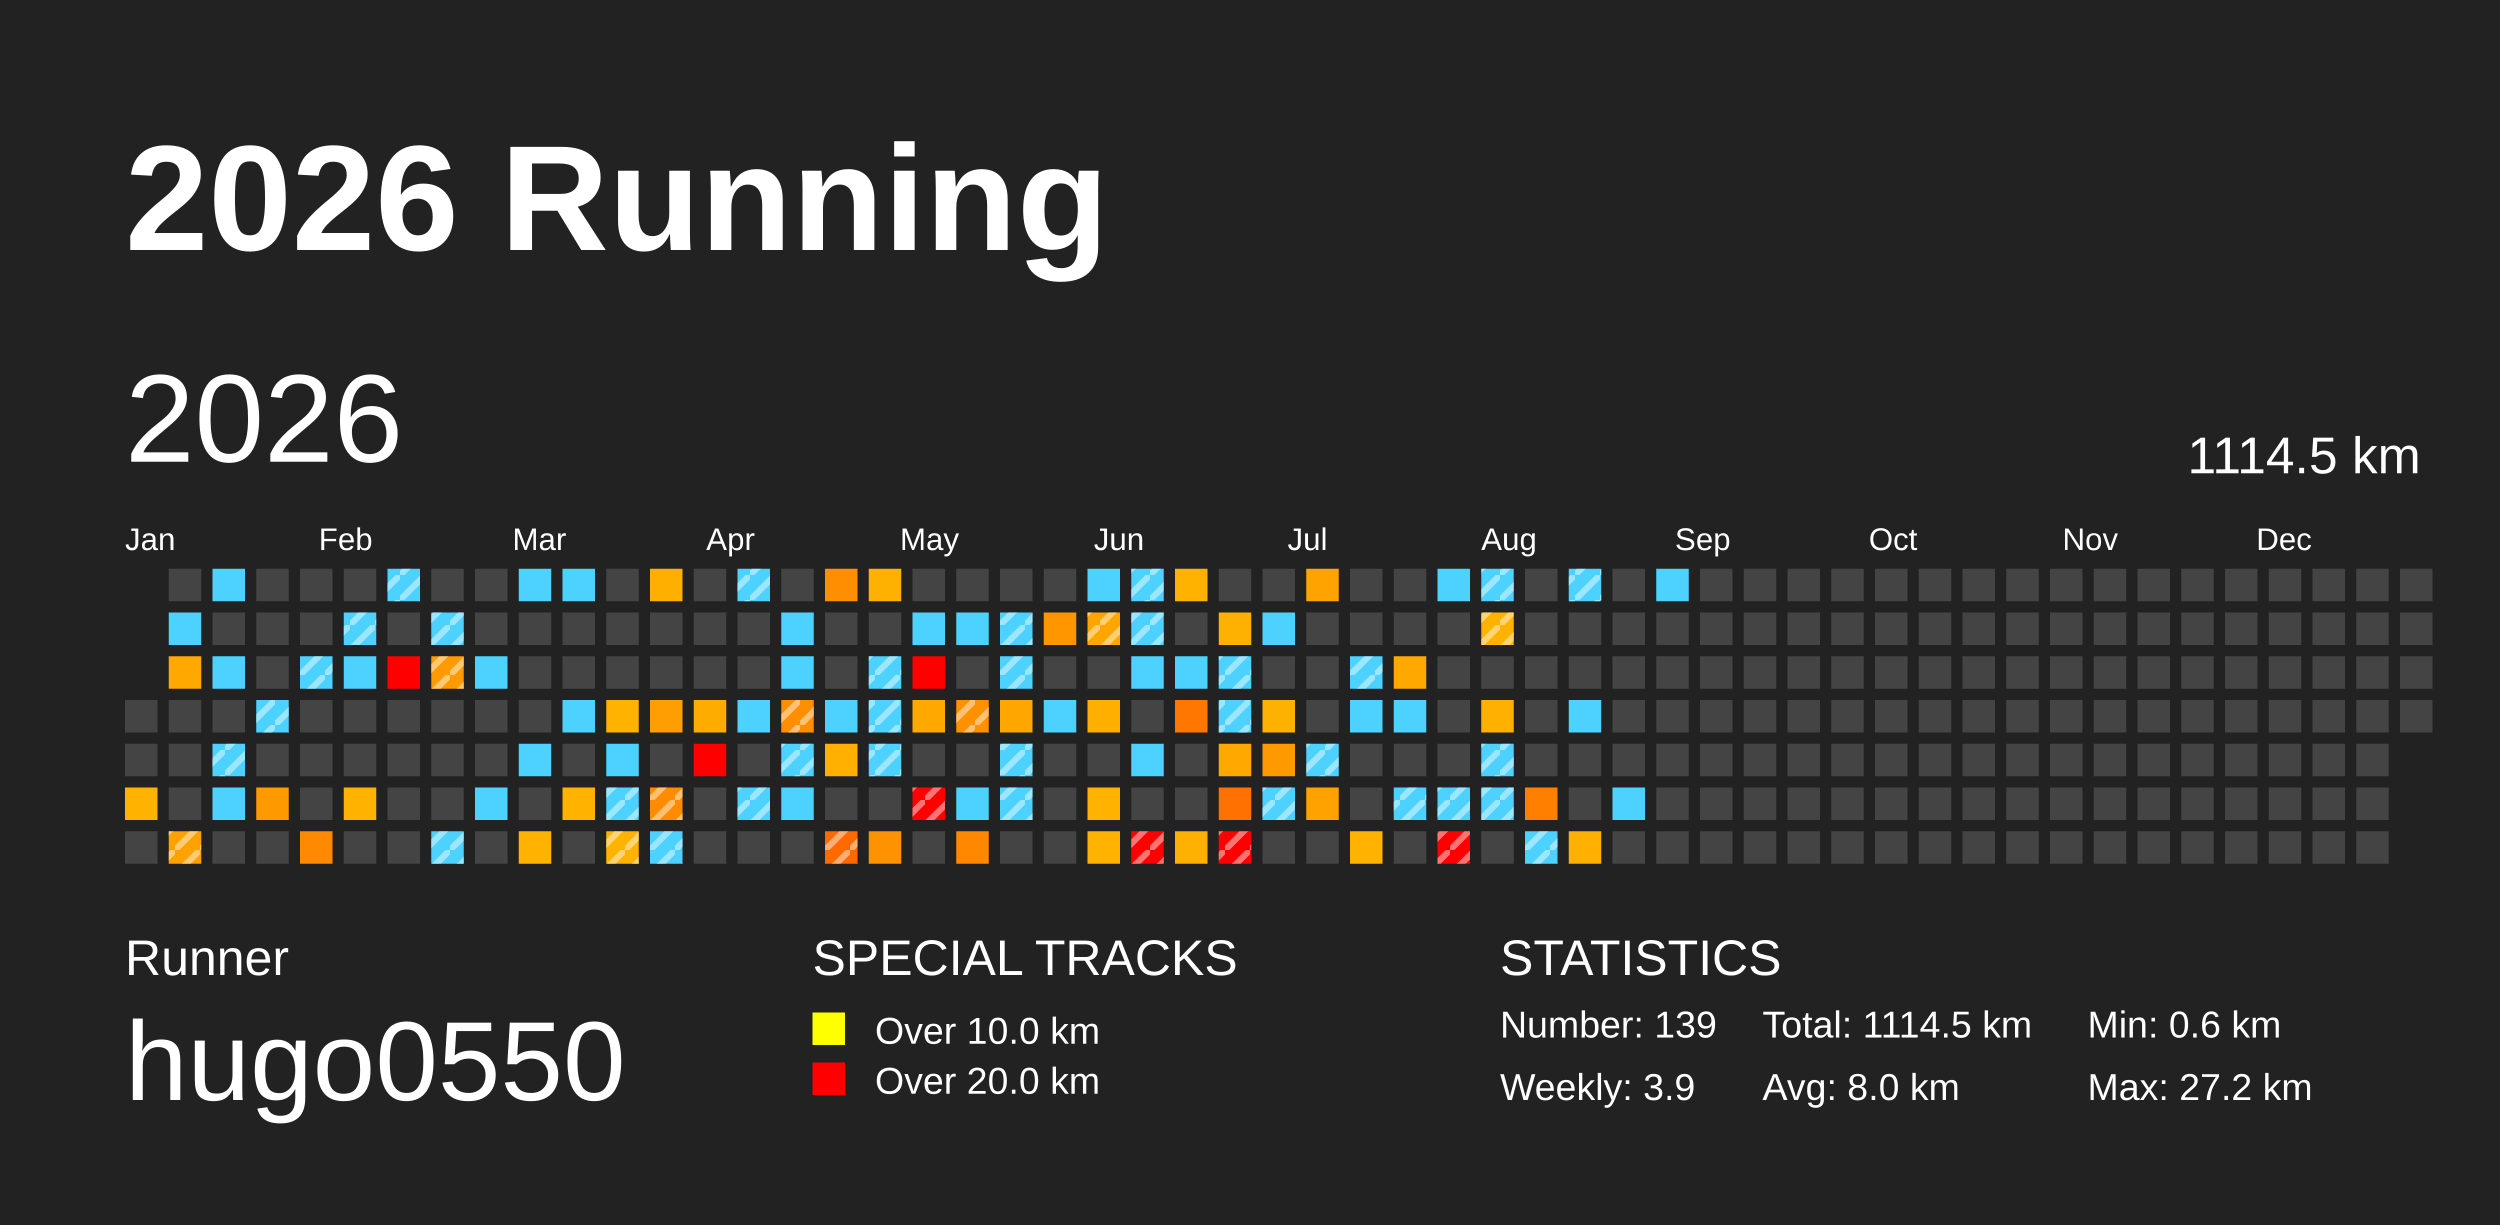
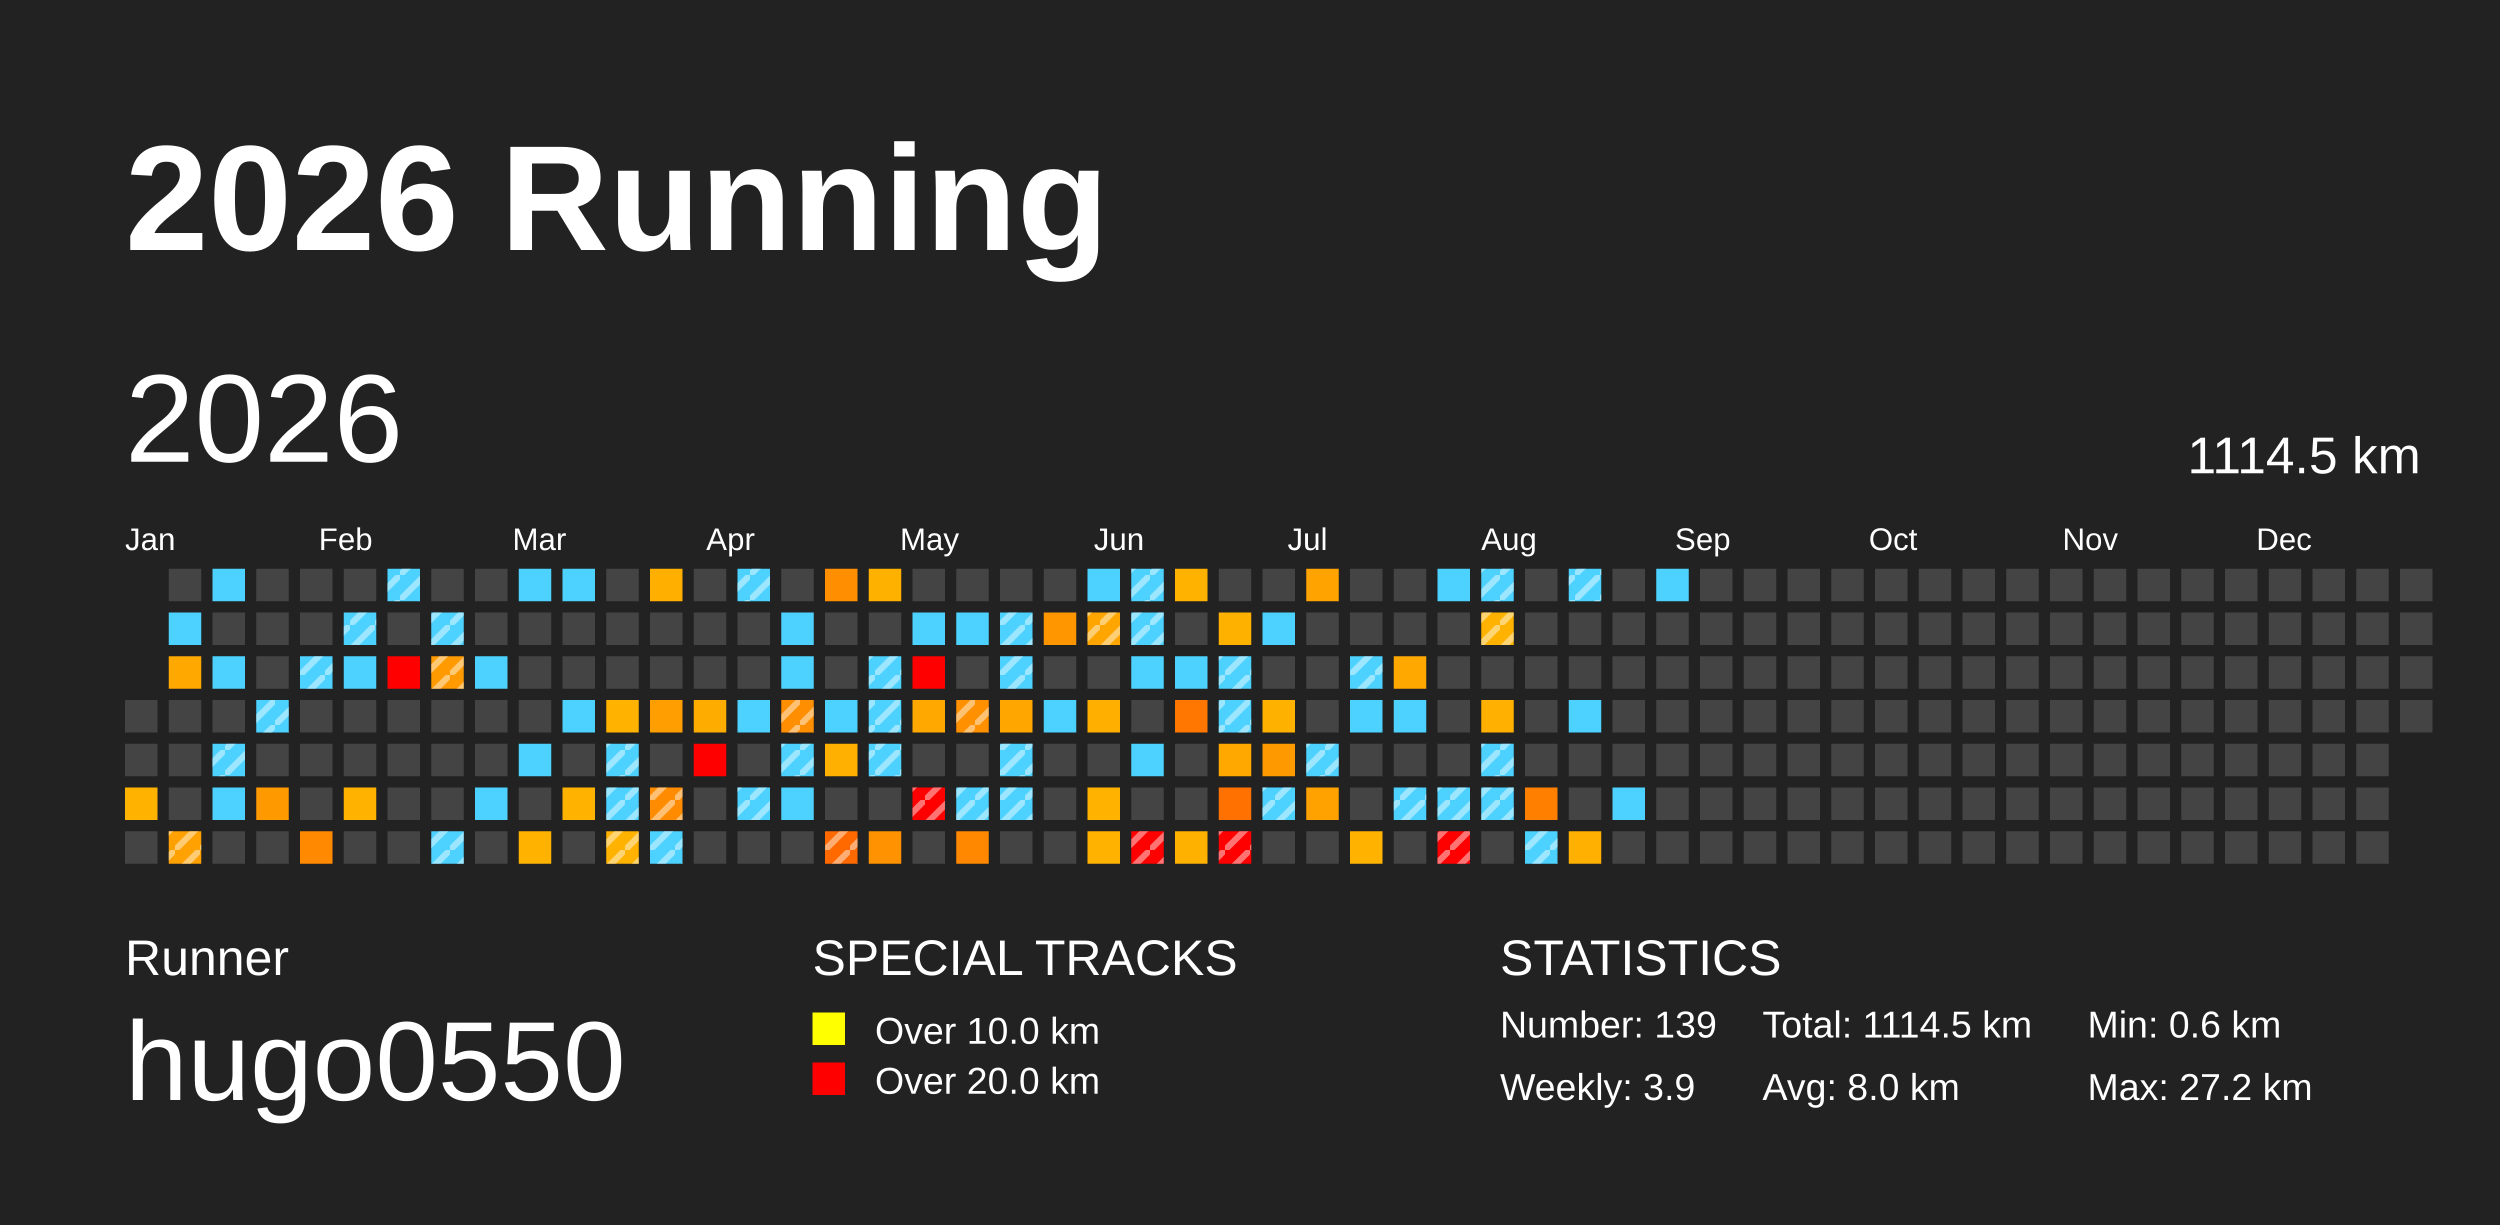
<svg xmlns="http://www.w3.org/2000/svg" baseProfile="full" height="98mm" version="1.1" viewBox="0,0,200,98" width="200mm">
  <defs>
    <pattern height="2" id="indoor-stripe" patternUnits="userSpaceOnUse" width="2">
      <line stroke="white" stroke-opacity="0.45" stroke-width="0.5" x1="0" x2="2" y1="2" y2="0" />
    </pattern>
  </defs>
  <rect fill="#222222" height="98" width="200" x="0" y="0" />
  <text fill="#FFFFFF" style="font-size:12px; font-family:Arial; font-weight:bold;" x="10" y="20">2026 Running</text>
  <text fill="#FFFFFF" style="font-size:4px; font-family:Arial" x="10" y="78">Runner</text>
  <text fill="#FFFFFF" style="font-size:9px; font-family:Arial" x="10" y="88">hugo0550</text>
  <text fill="#FFFFFF" style="font-size:4px; font-family:Arial" x="65" y="78">SPECIAL TRACKS</text>
  <rect fill="yellow" height="2.6" width="2.6" x="65" y="81" />
  <text fill="#FFFFFF" style="font-size:3px; font-family:Arial" x="70" y="83.5">Over 10.0 km</text>
  <rect fill="red" height="2.6" width="2.6" x="65" y="85" />
  <text fill="#FFFFFF" style="font-size:3px; font-family:Arial" x="70" y="87.5">Over 20.0 km</text>
  <text fill="#FFFFFF" style="font-size:4px; font-family:Arial" x="120" y="78">STATISTICS</text>
  <text fill="#FFFFFF" style="font-size:3px; font-family:Arial" x="120" y="83">Number: 139</text>
  <text fill="#FFFFFF" style="font-size:3px; font-family:Arial" x="120" y="88">Weekly: 3.9</text>
  <text fill="#FFFFFF" style="font-size:3px; font-family:Arial" x="141" y="83">Total: 1114.5 km</text>
  <text fill="#FFFFFF" style="font-size:3px; font-family:Arial" x="141" y="88">Avg: 8.0 km</text>
  <text fill="#FFFFFF" style="font-size:3px; font-family:Arial" x="167" y="83">Min: 0.6 km</text>
  <text fill="#FFFFFF" style="font-size:3px; font-family:Arial" x="167" y="88">Max: 27.2 km</text>
  <text dominant-baseline="hanging" fill="#FFFFFF" style="font-size:10.0px; font-family:Arial;" x="10" y="30">2026</text>
  <text dominant-baseline="hanging" fill="#FFFFFF" style="font-size:4.125px; font-family:Arial;" x="175" y="35">1114.5 km</text>
  <text fill="#FFFFFF" style="font-size:2.5px; font-family:Arial" x="10.0" y="44">Jan</text>
  <text fill="#FFFFFF" style="font-size:2.5px; font-family:Arial" x="25.5" y="44">Feb</text>
  <text fill="#FFFFFF" style="font-size:2.5px; font-family:Arial" x="41.0" y="44">Mar</text>
  <text fill="#FFFFFF" style="font-size:2.5px; font-family:Arial" x="56.5" y="44">Apr</text>
  <text fill="#FFFFFF" style="font-size:2.5px; font-family:Arial" x="72.0" y="44">May</text>
  <text fill="#FFFFFF" style="font-size:2.5px; font-family:Arial" x="87.5" y="44">Jun</text>
  <text fill="#FFFFFF" style="font-size:2.5px; font-family:Arial" x="103.0" y="44">Jul</text>
  <text fill="#FFFFFF" style="font-size:2.5px; font-family:Arial" x="118.5" y="44">Aug</text>
  <text fill="#FFFFFF" style="font-size:2.5px; font-family:Arial" x="134.0" y="44">Sep</text>
  <text fill="#FFFFFF" style="font-size:2.5px; font-family:Arial" x="149.5" y="44">Oct</text>
  <text fill="#FFFFFF" style="font-size:2.5px; font-family:Arial" x="165.0" y="44">Nov</text>
  <text fill="#FFFFFF" style="font-size:2.5px; font-family:Arial" x="180.5" y="44">Dec</text>
  <rect fill="#444444" height="2.6" width="2.6" x="10.0" y="56.0" />
  <rect fill="#444444" height="2.6" width="2.6" x="10.0" y="59.5" />
  <rect fill="#ffb300" height="2.6" width="2.6" x="10.0" y="63.0" />
  <rect fill="#444444" height="2.6" width="2.6" x="10.0" y="66.5" />
  <rect fill="#444444" height="2.6" width="2.6" x="13.5" y="45.5" />
  <rect fill="#4dd2ff" height="2.6" width="2.6" x="13.5" y="49.0" />
  <rect fill="#ffa800" height="2.6" width="2.6" x="13.5" y="52.5" />
  <rect fill="#444444" height="2.6" width="2.6" x="13.5" y="56.0" />
  <rect fill="#444444" height="2.6" width="2.6" x="13.5" y="59.5" />
  <rect fill="#444444" height="2.6" width="2.6" x="13.5" y="63.0" />
  <rect fill="#ffa100" height="2.6" width="2.6" x="13.5" y="66.5" />
  <rect fill="url(#indoor-stripe)" height="2.6" style="pointer-events: none;" width="2.6" x="13.5" y="66.5" />
  <rect fill="#4dd2ff" height="2.6" width="2.6" x="17.0" y="45.5" />
  <rect fill="#444444" height="2.6" width="2.6" x="17.0" y="49.0" />
  <rect fill="#4dd2ff" height="2.6" width="2.6" x="17.0" y="52.5" />
  <rect fill="#444444" height="2.6" width="2.6" x="17.0" y="56.0" />
  <rect fill="#4dd2ff" height="2.6" width="2.6" x="17.0" y="59.5" />
  <rect fill="url(#indoor-stripe)" height="2.6" style="pointer-events: none;" width="2.6" x="17.0" y="59.5" />
  <rect fill="#4dd2ff" height="2.6" width="2.6" x="17.0" y="63.0" />
  <rect fill="#444444" height="2.6" width="2.6" x="17.0" y="66.5" />
  <rect fill="#444444" height="2.6" width="2.6" x="20.5" y="45.5" />
  <rect fill="#444444" height="2.6" width="2.6" x="20.5" y="49.0" />
  <rect fill="#444444" height="2.6" width="2.6" x="20.5" y="52.5" />
  <rect fill="#4dd2ff" height="2.6" width="2.6" x="20.5" y="56.0" />
  <rect fill="url(#indoor-stripe)" height="2.6" style="pointer-events: none;" width="2.6" x="20.5" y="56.0" />
  <rect fill="#444444" height="2.6" width="2.6" x="20.5" y="59.5" />
  <rect fill="#ff9900" height="2.6" width="2.6" x="20.5" y="63.0" />
  <rect fill="#444444" height="2.6" width="2.6" x="20.5" y="66.5" />
  <rect fill="#444444" height="2.6" width="2.6" x="24.0" y="45.5" />
  <rect fill="#444444" height="2.6" width="2.6" x="24.0" y="49.0" />
  <rect fill="#4dd2ff" height="2.6" width="2.6" x="24.0" y="52.5" />
  <rect fill="url(#indoor-stripe)" height="2.6" style="pointer-events: none;" width="2.6" x="24.0" y="52.5" />
  <rect fill="#444444" height="2.6" width="2.6" x="24.0" y="56.0" />
  <rect fill="#444444" height="2.6" width="2.6" x="24.0" y="59.5" />
  <rect fill="#444444" height="2.6" width="2.6" x="24.0" y="63.0" />
  <rect fill="#ff8900" height="2.6" width="2.6" x="24.0" y="66.5" />
  <rect fill="#444444" height="2.6" width="2.6" x="27.5" y="45.5" />
  <rect fill="#4dd2ff" height="2.6" width="2.6" x="27.5" y="49.0" />
  <rect fill="url(#indoor-stripe)" height="2.6" style="pointer-events: none;" width="2.6" x="27.5" y="49.0" />
  <rect fill="#4dd2ff" height="2.6" width="2.6" x="27.5" y="52.5" />
  <rect fill="#444444" height="2.6" width="2.6" x="27.5" y="56.0" />
  <rect fill="#444444" height="2.6" width="2.6" x="27.5" y="59.5" />
  <rect fill="#ffb300" height="2.6" width="2.6" x="27.5" y="63.0" />
  <rect fill="#444444" height="2.6" width="2.6" x="27.5" y="66.5" />
  <rect fill="#4dd2ff" height="2.6" width="2.6" x="31.0" y="45.5" />
  <rect fill="url(#indoor-stripe)" height="2.6" style="pointer-events: none;" width="2.6" x="31.0" y="45.5" />
  <rect fill="#444444" height="2.6" width="2.6" x="31.0" y="49.0" />
  <rect fill="red" height="2.6" width="2.6" x="31.0" y="52.5" />
  <rect fill="#444444" height="2.6" width="2.6" x="31.0" y="56.0" />
  <rect fill="#444444" height="2.6" width="2.6" x="31.0" y="59.5" />
  <rect fill="#444444" height="2.6" width="2.6" x="31.0" y="63.0" />
  <rect fill="#444444" height="2.6" width="2.6" x="31.0" y="66.5" />
  <rect fill="#444444" height="2.6" width="2.6" x="34.5" y="45.5" />
  <rect fill="#4dd2ff" height="2.6" width="2.6" x="34.5" y="49.0" />
  <rect fill="url(#indoor-stripe)" height="2.6" style="pointer-events: none;" width="2.6" x="34.5" y="49.0" />
  <rect fill="#ff9a00" height="2.6" width="2.6" x="34.5" y="52.5" />
  <rect fill="url(#indoor-stripe)" height="2.6" style="pointer-events: none;" width="2.6" x="34.5" y="52.5" />
  <rect fill="#444444" height="2.6" width="2.6" x="34.5" y="56.0" />
  <rect fill="#444444" height="2.6" width="2.6" x="34.5" y="59.5" />
  <rect fill="#444444" height="2.6" width="2.6" x="34.5" y="63.0" />
  <rect fill="#4dd2ff" height="2.6" width="2.6" x="34.5" y="66.5" />
  <rect fill="url(#indoor-stripe)" height="2.6" style="pointer-events: none;" width="2.6" x="34.5" y="66.5" />
  <rect fill="#444444" height="2.6" width="2.6" x="38.0" y="45.5" />
  <rect fill="#444444" height="2.6" width="2.6" x="38.0" y="49.0" />
  <rect fill="#4dd2ff" height="2.6" width="2.6" x="38.0" y="52.5" />
  <rect fill="#444444" height="2.6" width="2.6" x="38.0" y="56.0" />
  <rect fill="#444444" height="2.6" width="2.6" x="38.0" y="59.5" />
  <rect fill="#4dd2ff" height="2.6" width="2.6" x="38.0" y="63.0" />
  <rect fill="#444444" height="2.6" width="2.6" x="38.0" y="66.5" />
  <rect fill="#4dd2ff" height="2.6" width="2.6" x="41.5" y="45.5" />
  <rect fill="#444444" height="2.6" width="2.6" x="41.5" y="49.0" />
  <rect fill="#444444" height="2.6" width="2.6" x="41.5" y="52.5" />
  <rect fill="#444444" height="2.6" width="2.6" x="41.5" y="56.0" />
  <rect fill="#4dd2ff" height="2.6" width="2.6" x="41.5" y="59.5" />
  <rect fill="#444444" height="2.6" width="2.6" x="41.5" y="63.0" />
  <rect fill="#ffb300" height="2.6" width="2.6" x="41.5" y="66.5" />
  <rect fill="#4dd2ff" height="2.6" width="2.6" x="45.0" y="45.5" />
  <rect fill="#444444" height="2.6" width="2.6" x="45.0" y="49.0" />
  <rect fill="#444444" height="2.6" width="2.6" x="45.0" y="52.5" />
  <rect fill="#4dd2ff" height="2.6" width="2.6" x="45.0" y="56.0" />
  <rect fill="#444444" height="2.6" width="2.6" x="45.0" y="59.5" />
  <rect fill="#ffb200" height="2.6" width="2.6" x="45.0" y="63.0" />
  <rect fill="#444444" height="2.6" width="2.6" x="45.0" y="66.5" />
  <rect fill="#444444" height="2.6" width="2.6" x="48.5" y="45.5" />
  <rect fill="#444444" height="2.6" width="2.6" x="48.5" y="49.0" />
  <rect fill="#444444" height="2.6" width="2.6" x="48.5" y="52.5" />
  <rect fill="#ffb200" height="2.6" width="2.6" x="48.5" y="56.0" />
  <rect fill="#4dd2ff" height="2.6" width="2.6" x="48.5" y="59.5" />
+   <rect fill="url(#indoor-stripe)" height="2.6" style="pointer-events: none;" width="2.6" x="48.5" y="59.5" />
  <rect fill="#4dd2ff" height="2.6" width="2.6" x="48.5" y="63.0" />
  <rect fill="url(#indoor-stripe)" height="2.6" style="pointer-events: none;" width="2.6" x="48.5" y="63.0" />
  <rect fill="#ffb300" height="2.6" width="2.6" x="48.5" y="66.5" />
  <rect fill="url(#indoor-stripe)" height="2.6" style="pointer-events: none;" width="2.6" x="48.5" y="66.5" />
  <rect fill="#ffaf00" height="2.6" width="2.6" x="52.0" y="45.5" />
  <rect fill="#444444" height="2.6" width="2.6" x="52.0" y="49.0" />
  <rect fill="#444444" height="2.6" width="2.6" x="52.0" y="52.5" />
  <rect fill="#ff9e00" height="2.6" width="2.6" x="52.0" y="56.0" />
  <rect fill="#444444" height="2.6" width="2.6" x="52.0" y="59.5" />
  <rect fill="#ff8c00" height="2.6" width="2.6" x="52.0" y="63.0" />
  <rect fill="url(#indoor-stripe)" height="2.6" style="pointer-events: none;" width="2.6" x="52.0" y="63.0" />
  <rect fill="#4dd2ff" height="2.6" width="2.6" x="52.0" y="66.5" />
  <rect fill="url(#indoor-stripe)" height="2.6" style="pointer-events: none;" width="2.6" x="52.0" y="66.5" />
  <rect fill="#444444" height="2.6" width="2.6" x="55.5" y="45.5" />
  <rect fill="#444444" height="2.6" width="2.6" x="55.5" y="49.0" />
  <rect fill="#444444" height="2.6" width="2.6" x="55.5" y="52.5" />
  <rect fill="#ffac00" height="2.6" width="2.6" x="55.5" y="56.0" />
  <rect fill="red" height="2.6" width="2.6" x="55.5" y="59.5" />
  <rect fill="#444444" height="2.6" width="2.6" x="55.5" y="63.0" />
  <rect fill="#444444" height="2.6" width="2.6" x="55.5" y="66.5" />
  <rect fill="#4dd2ff" height="2.6" width="2.6" x="59.0" y="45.5" />
  <rect fill="url(#indoor-stripe)" height="2.6" style="pointer-events: none;" width="2.6" x="59.0" y="45.5" />
  <rect fill="#444444" height="2.6" width="2.6" x="59.0" y="49.0" />
  <rect fill="#444444" height="2.6" width="2.6" x="59.0" y="52.5" />
  <rect fill="#4dd2ff" height="2.6" width="2.6" x="59.0" y="56.0" />
  <rect fill="#444444" height="2.6" width="2.6" x="59.0" y="59.5" />
  <rect fill="#4dd2ff" height="2.6" width="2.6" x="59.0" y="63.0" />
  <rect fill="url(#indoor-stripe)" height="2.6" style="pointer-events: none;" width="2.6" x="59.0" y="63.0" />
  <rect fill="#444444" height="2.6" width="2.6" x="59.0" y="66.5" />
  <rect fill="#444444" height="2.6" width="2.6" x="62.5" y="45.5" />
  <rect fill="#4dd2ff" height="2.6" width="2.6" x="62.5" y="49.0" />
  <rect fill="#4dd2ff" height="2.6" width="2.6" x="62.5" y="52.5" />
  <rect fill="#ff8e00" height="2.6" width="2.6" x="62.5" y="56.0" />
  <rect fill="url(#indoor-stripe)" height="2.6" style="pointer-events: none;" width="2.6" x="62.5" y="56.0" />
  <rect fill="#4dd2ff" height="2.6" width="2.6" x="62.5" y="59.5" />
  <rect fill="url(#indoor-stripe)" height="2.6" style="pointer-events: none;" width="2.6" x="62.5" y="59.5" />
  <rect fill="#4dd2ff" height="2.6" width="2.6" x="62.5" y="63.0" />
  <rect fill="#444444" height="2.6" width="2.6" x="62.5" y="66.5" />
  <rect fill="#ff8f00" height="2.6" width="2.6" x="66.0" y="45.5" />
  <rect fill="#444444" height="2.6" width="2.6" x="66.0" y="49.0" />
  <rect fill="#444444" height="2.6" width="2.6" x="66.0" y="52.5" />
  <rect fill="#4dd2ff" height="2.6" width="2.6" x="66.0" y="56.0" />
  <rect fill="#ffb000" height="2.6" width="2.6" x="66.0" y="59.5" />
  <rect fill="#444444" height="2.6" width="2.6" x="66.0" y="63.0" />
  <rect fill="#ff6900" height="2.6" width="2.6" x="66.0" y="66.5" />
  <rect fill="url(#indoor-stripe)" height="2.6" style="pointer-events: none;" width="2.6" x="66.0" y="66.5" />
  <rect fill="#ffb100" height="2.6" width="2.6" x="69.5" y="45.5" />
  <rect fill="#444444" height="2.6" width="2.6" x="69.5" y="49.0" />
  <rect fill="#4dd2ff" height="2.6" width="2.6" x="69.5" y="52.5" />
  <rect fill="url(#indoor-stripe)" height="2.6" style="pointer-events: none;" width="2.6" x="69.5" y="52.5" />
  <rect fill="#4dd2ff" height="2.6" width="2.6" x="69.5" y="56.0" />
  <rect fill="url(#indoor-stripe)" height="2.6" style="pointer-events: none;" width="2.6" x="69.5" y="56.0" />
  <rect fill="#4dd2ff" height="2.6" width="2.6" x="69.5" y="59.5" />
  <rect fill="url(#indoor-stripe)" height="2.6" style="pointer-events: none;" width="2.6" x="69.5" y="59.5" />
  <rect fill="#444444" height="2.6" width="2.6" x="69.5" y="63.0" />
  <rect fill="#ff9200" height="2.6" width="2.6" x="69.5" y="66.5" />
  <rect fill="#444444" height="2.6" width="2.6" x="73.0" y="45.5" />
  <rect fill="#4dd2ff" height="2.6" width="2.6" x="73.0" y="49.0" />
  <rect fill="red" height="2.6" width="2.6" x="73.0" y="52.5" />
  <rect fill="#ffa900" height="2.6" width="2.6" x="73.0" y="56.0" />
  <rect fill="#444444" height="2.6" width="2.6" x="73.0" y="59.5" />
  <rect fill="red" height="2.6" width="2.6" x="73.0" y="63.0" />
  <rect fill="url(#indoor-stripe)" height="2.6" style="pointer-events: none;" width="2.6" x="73.0" y="63.0" />
  <rect fill="#444444" height="2.6" width="2.6" x="73.0" y="66.5" />
  <rect fill="#444444" height="2.6" width="2.6" x="76.5" y="45.5" />
  <rect fill="#4dd2ff" height="2.6" width="2.6" x="76.5" y="49.0" />
  <rect fill="#444444" height="2.6" width="2.6" x="76.5" y="52.5" />
  <rect fill="#ff9000" height="2.6" width="2.6" x="76.5" y="56.0" />
  <rect fill="url(#indoor-stripe)" height="2.6" style="pointer-events: none;" width="2.6" x="76.5" y="56.0" />
  <rect fill="#444444" height="2.6" width="2.6" x="76.5" y="59.5" />
  <rect fill="#4dd2ff" height="2.6" width="2.6" x="76.5" y="63.0" />
+   <rect fill="url(#indoor-stripe)" height="2.6" style="pointer-events: none;" width="2.6" x="76.5" y="63.0" />
  <rect fill="#ff8800" height="2.6" width="2.6" x="76.5" y="66.5" />
  <rect fill="#444444" height="2.6" width="2.6" x="80.0" y="45.5" />
  <rect fill="#4dd2ff" height="2.6" width="2.6" x="80.0" y="49.0" />
  <rect fill="url(#indoor-stripe)" height="2.6" style="pointer-events: none;" width="2.6" x="80.0" y="49.0" />
  <rect fill="#4dd2ff" height="2.6" width="2.6" x="80.0" y="52.5" />
  <rect fill="url(#indoor-stripe)" height="2.6" style="pointer-events: none;" width="2.6" x="80.0" y="52.5" />
  <rect fill="#ffa600" height="2.6" width="2.6" x="80.0" y="56.0" />
  <rect fill="#4dd2ff" height="2.6" width="2.6" x="80.0" y="59.5" />
  <rect fill="url(#indoor-stripe)" height="2.6" style="pointer-events: none;" width="2.6" x="80.0" y="59.5" />
  <rect fill="#4dd2ff" height="2.6" width="2.6" x="80.0" y="63.0" />
  <rect fill="url(#indoor-stripe)" height="2.6" style="pointer-events: none;" width="2.6" x="80.0" y="63.0" />
  <rect fill="#444444" height="2.6" width="2.6" x="80.0" y="66.5" />
  <rect fill="#444444" height="2.6" width="2.6" x="83.5" y="45.5" />
  <rect fill="#ff9600" height="2.6" width="2.6" x="83.5" y="49.0" />
  <rect fill="#444444" height="2.6" width="2.6" x="83.5" y="52.5" />
  <rect fill="#4dd2ff" height="2.6" width="2.6" x="83.5" y="56.0" />
  <rect fill="#444444" height="2.6" width="2.6" x="83.5" y="59.5" />
  <rect fill="#444444" height="2.6" width="2.6" x="83.5" y="63.0" />
  <rect fill="#444444" height="2.6" width="2.6" x="83.5" y="66.5" />
  <rect fill="#4dd2ff" height="2.6" width="2.6" x="87.0" y="45.5" />
  <rect fill="#ffa500" height="2.6" width="2.6" x="87.0" y="49.0" />
  <rect fill="url(#indoor-stripe)" height="2.6" style="pointer-events: none;" width="2.6" x="87.0" y="49.0" />
  <rect fill="#444444" height="2.6" width="2.6" x="87.0" y="52.5" />
  <rect fill="#ffaf00" height="2.6" width="2.6" x="87.0" y="56.0" />
  <rect fill="#444444" height="2.6" width="2.6" x="87.0" y="59.5" />
  <rect fill="#ffb200" height="2.6" width="2.6" x="87.0" y="63.0" />
  <rect fill="#ffb200" height="2.6" width="2.6" x="87.0" y="66.5" />
  <rect fill="#4dd2ff" height="2.6" width="2.6" x="90.5" y="45.5" />
  <rect fill="url(#indoor-stripe)" height="2.6" style="pointer-events: none;" width="2.6" x="90.5" y="45.5" />
  <rect fill="#4dd2ff" height="2.6" width="2.6" x="90.5" y="49.0" />
  <rect fill="url(#indoor-stripe)" height="2.6" style="pointer-events: none;" width="2.6" x="90.5" y="49.0" />
  <rect fill="#4dd2ff" height="2.6" width="2.6" x="90.5" y="52.5" />
  <rect fill="#444444" height="2.6" width="2.6" x="90.5" y="56.0" />
  <rect fill="#4dd2ff" height="2.6" width="2.6" x="90.5" y="59.5" />
  <rect fill="#444444" height="2.6" width="2.6" x="90.5" y="63.0" />
  <rect fill="red" height="2.6" width="2.6" x="90.5" y="66.5" />
  <rect fill="url(#indoor-stripe)" height="2.6" style="pointer-events: none;" width="2.6" x="90.5" y="66.5" />
  <rect fill="#ffb200" height="2.6" width="2.6" x="94.0" y="45.5" />
  <rect fill="#444444" height="2.6" width="2.6" x="94.0" y="49.0" />
  <rect fill="#4dd2ff" height="2.6" width="2.6" x="94.0" y="52.5" />
  <rect fill="#ff7600" height="2.6" width="2.6" x="94.0" y="56.0" />
  <rect fill="#444444" height="2.6" width="2.6" x="94.0" y="59.5" />
  <rect fill="#444444" height="2.6" width="2.6" x="94.0" y="63.0" />
  <rect fill="#ffb100" height="2.6" width="2.6" x="94.0" y="66.5" />
  <rect fill="#444444" height="2.6" width="2.6" x="97.5" y="45.5" />
  <rect fill="#ffb100" height="2.6" width="2.6" x="97.5" y="49.0" />
  <rect fill="#4dd2ff" height="2.6" width="2.6" x="97.5" y="52.5" />
  <rect fill="url(#indoor-stripe)" height="2.6" style="pointer-events: none;" width="2.6" x="97.5" y="52.5" />
  <rect fill="#4dd2ff" height="2.6" width="2.6" x="97.5" y="56.0" />
  <rect fill="url(#indoor-stripe)" height="2.6" style="pointer-events: none;" width="2.6" x="97.5" y="56.0" />
  <rect fill="#ffa900" height="2.6" width="2.6" x="97.5" y="59.5" />
  <rect fill="#ff7100" height="2.6" width="2.6" x="97.5" y="63.0" />
  <rect fill="red" height="2.6" width="2.6" x="97.5" y="66.5" />
  <rect fill="url(#indoor-stripe)" height="2.6" style="pointer-events: none;" width="2.6" x="97.5" y="66.5" />
  <rect fill="#444444" height="2.6" width="2.6" x="101.0" y="45.5" />
  <rect fill="#4dd2ff" height="2.6" width="2.6" x="101.0" y="49.0" />
  <rect fill="#444444" height="2.6" width="2.6" x="101.0" y="52.5" />
  <rect fill="#ffb100" height="2.6" width="2.6" x="101.0" y="56.0" />
  <rect fill="#ff9900" height="2.6" width="2.6" x="101.0" y="59.5" />
  <rect fill="#4dd2ff" height="2.6" width="2.6" x="101.0" y="63.0" />
  <rect fill="url(#indoor-stripe)" height="2.6" style="pointer-events: none;" width="2.6" x="101.0" y="63.0" />
  <rect fill="#444444" height="2.6" width="2.6" x="101.0" y="66.5" />
  <rect fill="#ffa300" height="2.6" width="2.6" x="104.5" y="45.5" />
  <rect fill="#444444" height="2.6" width="2.6" x="104.5" y="49.0" />
  <rect fill="#444444" height="2.6" width="2.6" x="104.5" y="52.5" />
  <rect fill="#444444" height="2.6" width="2.6" x="104.5" y="56.0" />
  <rect fill="#4dd2ff" height="2.6" width="2.6" x="104.5" y="59.5" />
  <rect fill="url(#indoor-stripe)" height="2.6" style="pointer-events: none;" width="2.6" x="104.5" y="59.5" />
  <rect fill="#ffa200" height="2.6" width="2.6" x="104.5" y="63.0" />
  <rect fill="#444444" height="2.6" width="2.6" x="104.5" y="66.5" />
  <rect fill="#444444" height="2.6" width="2.6" x="108.0" y="45.5" />
  <rect fill="#444444" height="2.6" width="2.6" x="108.0" y="49.0" />
  <rect fill="#4dd2ff" height="2.6" width="2.6" x="108.0" y="52.5" />
  <rect fill="url(#indoor-stripe)" height="2.6" style="pointer-events: none;" width="2.6" x="108.0" y="52.5" />
  <rect fill="#4dd2ff" height="2.6" width="2.6" x="108.0" y="56.0" />
  <rect fill="#444444" height="2.6" width="2.6" x="108.0" y="59.5" />
  <rect fill="#444444" height="2.6" width="2.6" x="108.0" y="63.0" />
  <rect fill="#ffb300" height="2.6" width="2.6" x="108.0" y="66.5" />
  <rect fill="#444444" height="2.6" width="2.6" x="111.5" y="45.5" />
  <rect fill="#444444" height="2.6" width="2.6" x="111.5" y="49.0" />
  <rect fill="#ffa900" height="2.6" width="2.6" x="111.5" y="52.5" />
  <rect fill="#4dd2ff" height="2.6" width="2.6" x="111.5" y="56.0" />
  <rect fill="#444444" height="2.6" width="2.6" x="111.5" y="59.5" />
  <rect fill="#4dd2ff" height="2.6" width="2.6" x="111.5" y="63.0" />
  <rect fill="url(#indoor-stripe)" height="2.6" style="pointer-events: none;" width="2.6" x="111.5" y="63.0" />
  <rect fill="#444444" height="2.6" width="2.6" x="111.5" y="66.5" />
  <rect fill="#4dd2ff" height="2.6" width="2.6" x="115.0" y="45.5" />
  <rect fill="#444444" height="2.6" width="2.6" x="115.0" y="49.0" />
  <rect fill="#444444" height="2.6" width="2.6" x="115.0" y="52.5" />
  <rect fill="#444444" height="2.6" width="2.6" x="115.0" y="56.0" />
  <rect fill="#444444" height="2.6" width="2.6" x="115.0" y="59.5" />
  <rect fill="#4dd2ff" height="2.6" width="2.6" x="115.0" y="63.0" />
  <rect fill="url(#indoor-stripe)" height="2.6" style="pointer-events: none;" width="2.6" x="115.0" y="63.0" />
  <rect fill="red" height="2.6" width="2.6" x="115.0" y="66.5" />
  <rect fill="url(#indoor-stripe)" height="2.6" style="pointer-events: none;" width="2.6" x="115.0" y="66.5" />
  <rect fill="#4dd2ff" height="2.6" width="2.6" x="118.5" y="45.5" />
  <rect fill="url(#indoor-stripe)" height="2.6" style="pointer-events: none;" width="2.6" x="118.5" y="45.5" />
  <rect fill="#ffb300" height="2.6" width="2.6" x="118.5" y="49.0" />
  <rect fill="url(#indoor-stripe)" height="2.6" style="pointer-events: none;" width="2.6" x="118.5" y="49.0" />
  <rect fill="#444444" height="2.6" width="2.6" x="118.5" y="52.5" />
  <rect fill="#ffb000" height="2.6" width="2.6" x="118.5" y="56.0" />
  <rect fill="#4dd2ff" height="2.6" width="2.6" x="118.5" y="59.5" />
  <rect fill="url(#indoor-stripe)" height="2.6" style="pointer-events: none;" width="2.6" x="118.5" y="59.5" />
  <rect fill="#4dd2ff" height="2.6" width="2.6" x="118.5" y="63.0" />
  <rect fill="url(#indoor-stripe)" height="2.6" style="pointer-events: none;" width="2.6" x="118.5" y="63.0" />
  <rect fill="#444444" height="2.6" width="2.6" x="118.5" y="66.5" />
  <rect fill="#444444" height="2.6" width="2.6" x="122.0" y="45.5" />
  <rect fill="#444444" height="2.6" width="2.6" x="122.0" y="49.0" />
  <rect fill="#444444" height="2.6" width="2.6" x="122.0" y="52.5" />
  <rect fill="#444444" height="2.6" width="2.6" x="122.0" y="56.0" />
  <rect fill="#444444" height="2.6" width="2.6" x="122.0" y="59.5" />
  <rect fill="#ff8000" height="2.6" width="2.6" x="122.0" y="63.0" />
  <rect fill="#4dd2ff" height="2.6" width="2.6" x="122.0" y="66.5" />
  <rect fill="url(#indoor-stripe)" height="2.6" style="pointer-events: none;" width="2.6" x="122.0" y="66.5" />
  <rect fill="#4dd2ff" height="2.6" width="2.6" x="125.5" y="45.5" />
  <rect fill="url(#indoor-stripe)" height="2.6" style="pointer-events: none;" width="2.6" x="125.5" y="45.5" />
  <rect fill="#444444" height="2.6" width="2.6" x="125.5" y="49.0" />
  <rect fill="#444444" height="2.6" width="2.6" x="125.5" y="52.5" />
  <rect fill="#4dd2ff" height="2.6" width="2.6" x="125.5" y="56.0" />
  <rect fill="#444444" height="2.6" width="2.6" x="125.5" y="59.5" />
  <rect fill="#444444" height="2.6" width="2.6" x="125.5" y="63.0" />
  <rect fill="#ffb000" height="2.6" width="2.6" x="125.5" y="66.5" />
  <rect fill="#444444" height="2.6" width="2.6" x="129.0" y="45.5" />
  <rect fill="#444444" height="2.6" width="2.6" x="129.0" y="49.0" />
  <rect fill="#444444" height="2.6" width="2.6" x="129.0" y="52.5" />
  <rect fill="#444444" height="2.6" width="2.6" x="129.0" y="56.0" />
  <rect fill="#444444" height="2.6" width="2.6" x="129.0" y="59.5" />
  <rect fill="#4dd2ff" height="2.6" width="2.6" x="129.0" y="63.0" />
  <rect fill="#444444" height="2.6" width="2.6" x="129.0" y="66.5" />
  <rect fill="#4dd2ff" height="2.6" width="2.6" x="132.5" y="45.5" />
  <rect fill="#444444" height="2.6" width="2.6" x="132.5" y="49.0" />
  <rect fill="#444444" height="2.6" width="2.6" x="132.5" y="52.5" />
  <rect fill="#444444" height="2.6" width="2.6" x="132.5" y="56.0" />
  <rect fill="#444444" height="2.6" width="2.6" x="132.5" y="59.5" />
  <rect fill="#444444" height="2.6" width="2.6" x="132.5" y="63.0" />
  <rect fill="#444444" height="2.6" width="2.6" x="132.5" y="66.5" />
  <rect fill="#444444" height="2.6" width="2.6" x="136.0" y="45.5" />
  <rect fill="#444444" height="2.6" width="2.6" x="136.0" y="49.0" />
  <rect fill="#444444" height="2.6" width="2.6" x="136.0" y="52.5" />
  <rect fill="#444444" height="2.6" width="2.6" x="136.0" y="56.0" />
  <rect fill="#444444" height="2.6" width="2.6" x="136.0" y="59.5" />
  <rect fill="#444444" height="2.6" width="2.6" x="136.0" y="63.0" />
  <rect fill="#444444" height="2.6" width="2.6" x="136.0" y="66.5" />
  <rect fill="#444444" height="2.6" width="2.6" x="139.5" y="45.5" />
  <rect fill="#444444" height="2.6" width="2.6" x="139.5" y="49.0" />
  <rect fill="#444444" height="2.6" width="2.6" x="139.5" y="52.5" />
  <rect fill="#444444" height="2.6" width="2.6" x="139.5" y="56.0" />
  <rect fill="#444444" height="2.6" width="2.6" x="139.5" y="59.5" />
  <rect fill="#444444" height="2.6" width="2.6" x="139.5" y="63.0" />
  <rect fill="#444444" height="2.6" width="2.6" x="139.5" y="66.5" />
  <rect fill="#444444" height="2.6" width="2.6" x="143.0" y="45.5" />
  <rect fill="#444444" height="2.6" width="2.6" x="143.0" y="49.0" />
  <rect fill="#444444" height="2.6" width="2.6" x="143.0" y="52.5" />
  <rect fill="#444444" height="2.6" width="2.6" x="143.0" y="56.0" />
  <rect fill="#444444" height="2.6" width="2.6" x="143.0" y="59.5" />
  <rect fill="#444444" height="2.6" width="2.6" x="143.0" y="63.0" />
  <rect fill="#444444" height="2.6" width="2.6" x="143.0" y="66.5" />
  <rect fill="#444444" height="2.6" width="2.6" x="146.5" y="45.5" />
  <rect fill="#444444" height="2.6" width="2.6" x="146.5" y="49.0" />
  <rect fill="#444444" height="2.6" width="2.6" x="146.5" y="52.5" />
  <rect fill="#444444" height="2.6" width="2.6" x="146.5" y="56.0" />
  <rect fill="#444444" height="2.6" width="2.6" x="146.5" y="59.5" />
  <rect fill="#444444" height="2.6" width="2.6" x="146.5" y="63.0" />
  <rect fill="#444444" height="2.6" width="2.6" x="146.5" y="66.5" />
  <rect fill="#444444" height="2.6" width="2.6" x="150.0" y="45.5" />
  <rect fill="#444444" height="2.6" width="2.6" x="150.0" y="49.0" />
  <rect fill="#444444" height="2.6" width="2.6" x="150.0" y="52.5" />
  <rect fill="#444444" height="2.6" width="2.6" x="150.0" y="56.0" />
  <rect fill="#444444" height="2.6" width="2.6" x="150.0" y="59.5" />
  <rect fill="#444444" height="2.6" width="2.6" x="150.0" y="63.0" />
  <rect fill="#444444" height="2.6" width="2.6" x="150.0" y="66.5" />
  <rect fill="#444444" height="2.6" width="2.6" x="153.5" y="45.5" />
  <rect fill="#444444" height="2.6" width="2.6" x="153.5" y="49.0" />
  <rect fill="#444444" height="2.6" width="2.6" x="153.5" y="52.5" />
  <rect fill="#444444" height="2.6" width="2.6" x="153.5" y="56.0" />
  <rect fill="#444444" height="2.6" width="2.6" x="153.5" y="59.5" />
  <rect fill="#444444" height="2.6" width="2.6" x="153.5" y="63.0" />
  <rect fill="#444444" height="2.6" width="2.6" x="153.5" y="66.5" />
  <rect fill="#444444" height="2.6" width="2.6" x="157.0" y="45.5" />
  <rect fill="#444444" height="2.6" width="2.6" x="157.0" y="49.0" />
  <rect fill="#444444" height="2.6" width="2.6" x="157.0" y="52.5" />
  <rect fill="#444444" height="2.6" width="2.6" x="157.0" y="56.0" />
  <rect fill="#444444" height="2.6" width="2.6" x="157.0" y="59.5" />
  <rect fill="#444444" height="2.6" width="2.6" x="157.0" y="63.0" />
  <rect fill="#444444" height="2.6" width="2.6" x="157.0" y="66.5" />
  <rect fill="#444444" height="2.6" width="2.6" x="160.5" y="45.5" />
  <rect fill="#444444" height="2.6" width="2.6" x="160.5" y="49.0" />
  <rect fill="#444444" height="2.6" width="2.6" x="160.5" y="52.5" />
  <rect fill="#444444" height="2.6" width="2.6" x="160.5" y="56.0" />
  <rect fill="#444444" height="2.6" width="2.6" x="160.5" y="59.5" />
  <rect fill="#444444" height="2.6" width="2.6" x="160.5" y="63.0" />
  <rect fill="#444444" height="2.6" width="2.6" x="160.5" y="66.5" />
  <rect fill="#444444" height="2.6" width="2.6" x="164.0" y="45.5" />
  <rect fill="#444444" height="2.6" width="2.6" x="164.0" y="49.0" />
  <rect fill="#444444" height="2.6" width="2.6" x="164.0" y="52.5" />
  <rect fill="#444444" height="2.6" width="2.6" x="164.0" y="56.0" />
  <rect fill="#444444" height="2.6" width="2.6" x="164.0" y="59.5" />
  <rect fill="#444444" height="2.6" width="2.6" x="164.0" y="63.0" />
  <rect fill="#444444" height="2.6" width="2.6" x="164.0" y="66.5" />
  <rect fill="#444444" height="2.6" width="2.6" x="167.5" y="45.5" />
  <rect fill="#444444" height="2.6" width="2.6" x="167.5" y="49.0" />
  <rect fill="#444444" height="2.6" width="2.6" x="167.5" y="52.5" />
  <rect fill="#444444" height="2.6" width="2.6" x="167.5" y="56.0" />
  <rect fill="#444444" height="2.6" width="2.6" x="167.5" y="59.5" />
  <rect fill="#444444" height="2.6" width="2.6" x="167.5" y="63.0" />
  <rect fill="#444444" height="2.6" width="2.6" x="167.5" y="66.5" />
  <rect fill="#444444" height="2.6" width="2.6" x="171.0" y="45.5" />
  <rect fill="#444444" height="2.6" width="2.6" x="171.0" y="49.0" />
  <rect fill="#444444" height="2.6" width="2.6" x="171.0" y="52.5" />
  <rect fill="#444444" height="2.6" width="2.6" x="171.0" y="56.0" />
  <rect fill="#444444" height="2.6" width="2.6" x="171.0" y="59.5" />
  <rect fill="#444444" height="2.6" width="2.6" x="171.0" y="63.0" />
  <rect fill="#444444" height="2.6" width="2.6" x="171.0" y="66.5" />
  <rect fill="#444444" height="2.6" width="2.6" x="174.5" y="45.5" />
  <rect fill="#444444" height="2.6" width="2.6" x="174.5" y="49.0" />
  <rect fill="#444444" height="2.6" width="2.6" x="174.5" y="52.5" />
  <rect fill="#444444" height="2.6" width="2.6" x="174.5" y="56.0" />
  <rect fill="#444444" height="2.6" width="2.6" x="174.5" y="59.5" />
  <rect fill="#444444" height="2.6" width="2.6" x="174.5" y="63.0" />
  <rect fill="#444444" height="2.6" width="2.6" x="174.5" y="66.5" />
  <rect fill="#444444" height="2.6" width="2.6" x="178.0" y="45.5" />
  <rect fill="#444444" height="2.6" width="2.6" x="178.0" y="49.0" />
  <rect fill="#444444" height="2.6" width="2.6" x="178.0" y="52.5" />
  <rect fill="#444444" height="2.6" width="2.6" x="178.0" y="56.0" />
  <rect fill="#444444" height="2.6" width="2.6" x="178.0" y="59.5" />
  <rect fill="#444444" height="2.6" width="2.6" x="178.0" y="63.0" />
  <rect fill="#444444" height="2.6" width="2.6" x="178.0" y="66.5" />
  <rect fill="#444444" height="2.6" width="2.6" x="181.5" y="45.5" />
  <rect fill="#444444" height="2.6" width="2.6" x="181.5" y="49.0" />
  <rect fill="#444444" height="2.6" width="2.6" x="181.5" y="52.5" />
  <rect fill="#444444" height="2.6" width="2.6" x="181.5" y="56.0" />
  <rect fill="#444444" height="2.6" width="2.6" x="181.5" y="59.5" />
  <rect fill="#444444" height="2.6" width="2.6" x="181.5" y="63.0" />
  <rect fill="#444444" height="2.6" width="2.6" x="181.5" y="66.5" />
  <rect fill="#444444" height="2.6" width="2.6" x="185.0" y="45.5" />
  <rect fill="#444444" height="2.6" width="2.6" x="185.0" y="49.0" />
  <rect fill="#444444" height="2.6" width="2.6" x="185.0" y="52.5" />
  <rect fill="#444444" height="2.6" width="2.6" x="185.0" y="56.0" />
  <rect fill="#444444" height="2.6" width="2.6" x="185.0" y="59.5" />
  <rect fill="#444444" height="2.6" width="2.6" x="185.0" y="63.0" />
  <rect fill="#444444" height="2.6" width="2.6" x="185.0" y="66.5" />
  <rect fill="#444444" height="2.6" width="2.6" x="188.5" y="45.5" />
  <rect fill="#444444" height="2.6" width="2.6" x="188.5" y="49.0" />
  <rect fill="#444444" height="2.6" width="2.6" x="188.5" y="52.5" />
  <rect fill="#444444" height="2.6" width="2.6" x="188.5" y="56.0" />
  <rect fill="#444444" height="2.6" width="2.6" x="188.5" y="59.5" />
  <rect fill="#444444" height="2.6" width="2.6" x="188.5" y="63.0" />
  <rect fill="#444444" height="2.6" width="2.6" x="188.5" y="66.5" />
  <rect fill="#444444" height="2.6" width="2.6" x="192.0" y="45.5" />
  <rect fill="#444444" height="2.6" width="2.6" x="192.0" y="49.0" />
  <rect fill="#444444" height="2.6" width="2.6" x="192.0" y="52.5" />
  <rect fill="#444444" height="2.6" width="2.6" x="192.0" y="56.0" />
</svg>
